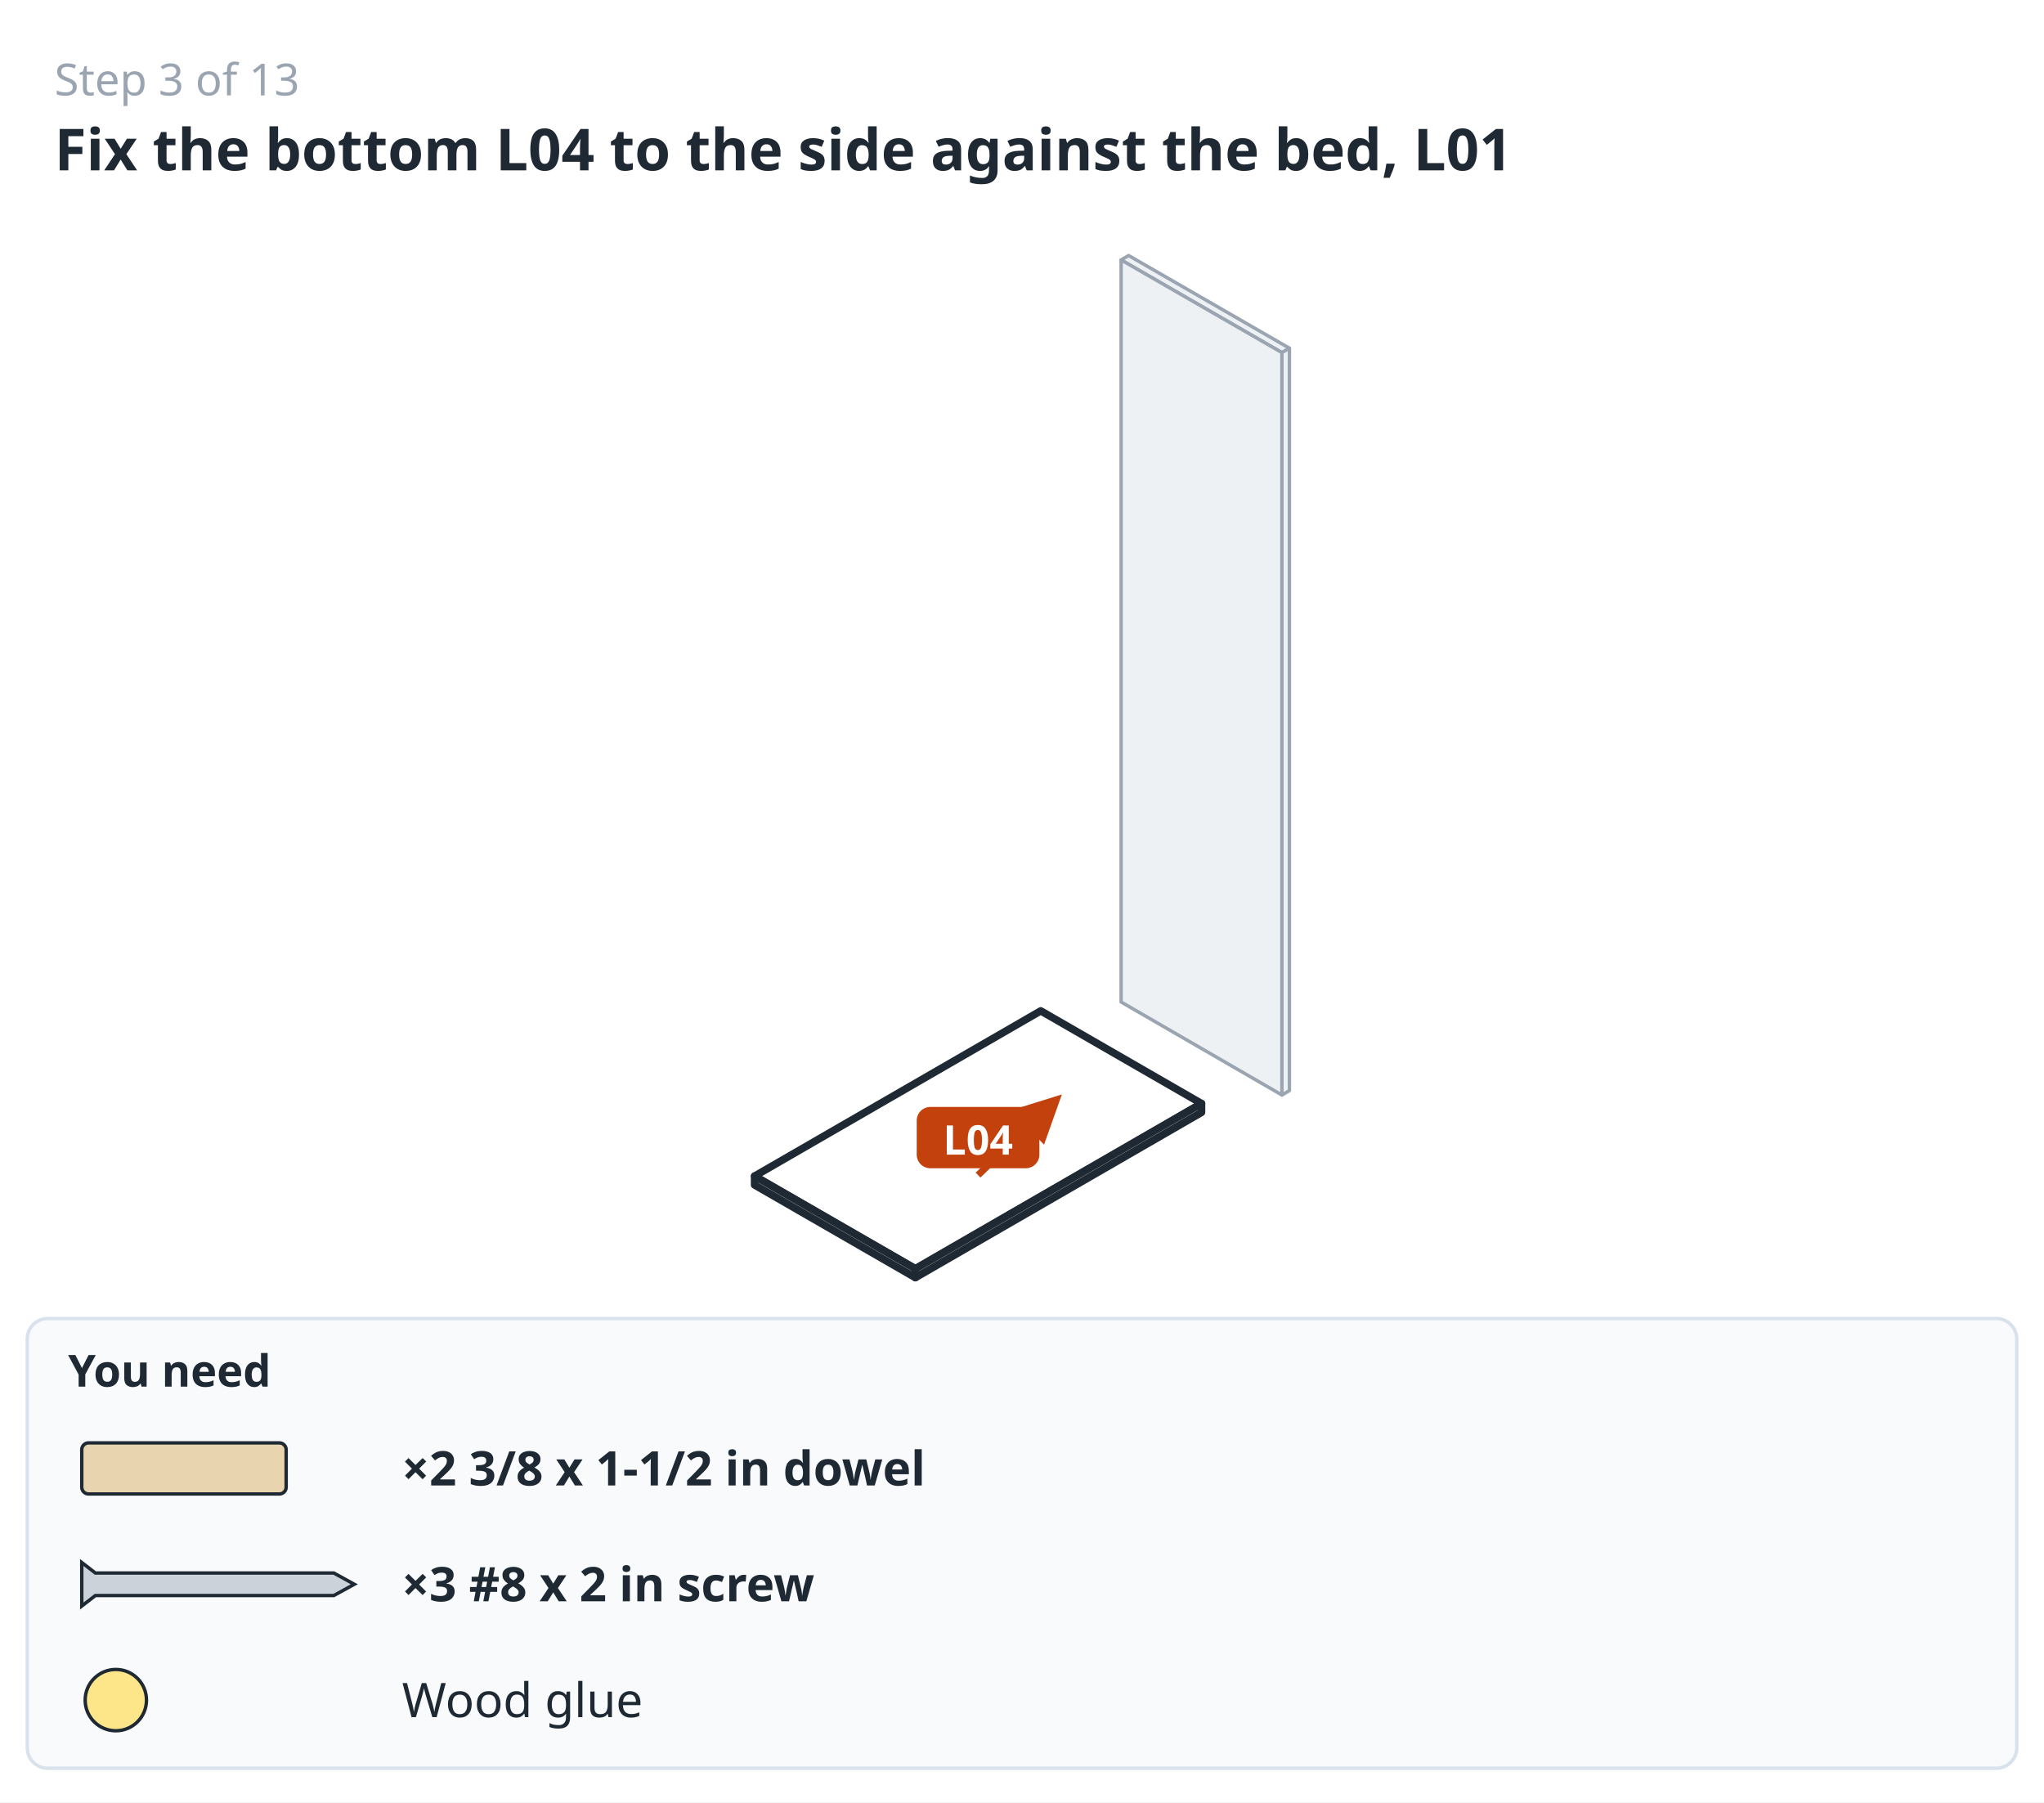
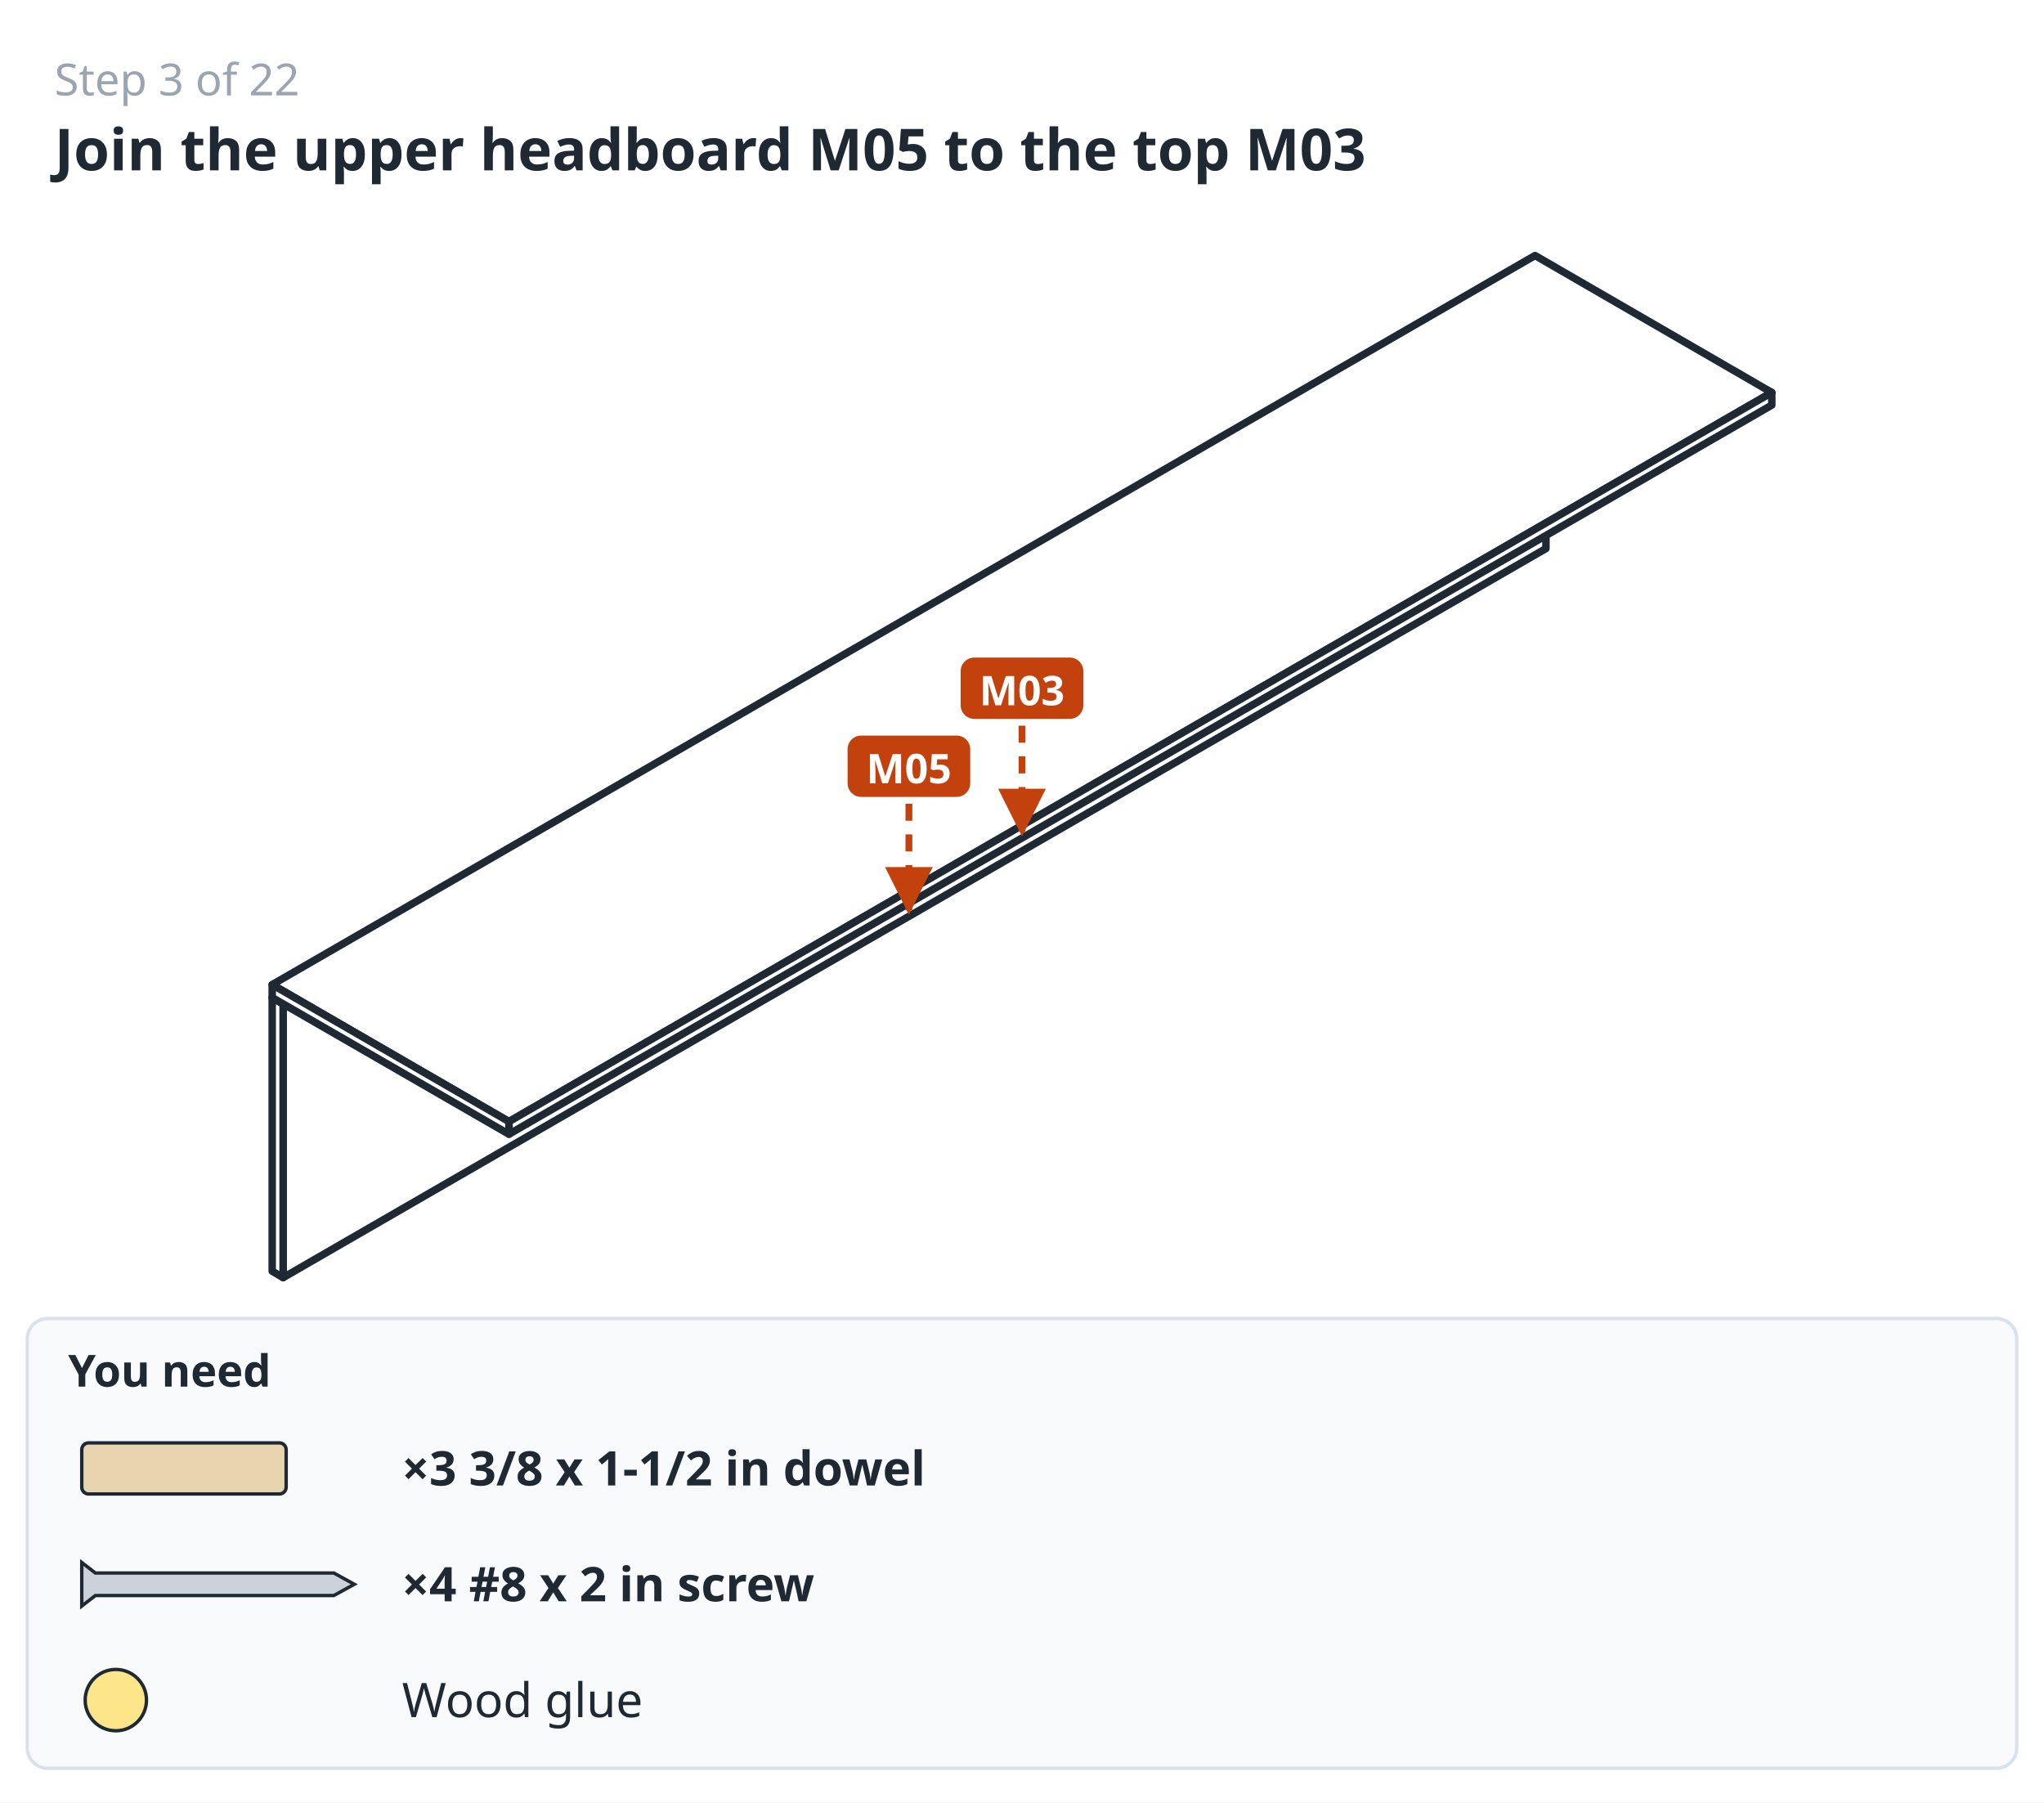
<svg xmlns="http://www.w3.org/2000/svg" viewBox="0 0 600 529" width="600" height="529" role="img" font-family="system-ui, sans-serif">
  <rect width="100%" height="100%" fill="#fff" />
  <defs>
    <marker id="arrow" viewBox="0 0 10 10" refX="9" refY="5" markerWidth="7" markerHeight="7" orient="auto">
      <path d="M0,0 L10,5 L0,10 z" fill="#c2410c" />
    </marker>
  </defs>
-   <text x="16.0" y="28.0" font-size="13" font-weight="normal" fill="#9aa5b1" text-anchor="start">Step 3 of 13</text>
-   <text x="16.0" y="50.0" font-size="17" font-weight="bold" fill="#1f2933" text-anchor="start">Fix the bottom L04 to the side against the bed, L01</text>
-   <g class="part new" data-part="L04">
-     <polygon points="305.5,296.7 221.5,345.2 268.7,372.4 352.7,323.9" fill="#fff" stroke="#1f2933" stroke-width="2.2" stroke-linejoin="round" />
-     <polygon points="352.7,326.5 268.7,375.0 268.7,372.4 352.7,323.9" fill="#fff" stroke="#1f2933" stroke-width="2.2" stroke-linejoin="round" />
-     <polygon points="221.5,347.8 268.7,375.0 268.7,372.4 221.5,345.2" fill="#fff" stroke="#1f2933" stroke-width="2.2" stroke-linejoin="round" />
+   <text x="16.0" y="28.0" font-size="13" font-weight="normal" fill="#9aa5b1" text-anchor="start">Step 3 of 22</text>
+   <text x="16.0" y="50.0" font-size="17" font-weight="bold" fill="#1f2933" text-anchor="start">Join the upper headboard M05 to the top M03</text>
+   <g class="part new" data-part="M05">
+     <polygon points="450.6,78.8 79.9,292.8 83.1,294.7 453.8,80.6" fill="#fff" stroke="#1f2933" stroke-width="2.2" stroke-linejoin="round" />
+     <polygon points="453.8,161.0 83.1,375.0 83.1,294.7 453.8,80.6" fill="#fff" stroke="#1f2933" stroke-width="2.2" stroke-linejoin="round" />
+     <polygon points="79.9,373.1 83.1,375.0 83.1,294.7 79.9,292.8" fill="#fff" stroke="#1f2933" stroke-width="2.2" stroke-linejoin="round" />
  </g>
-   <g class="part done" data-part="L01">
-     <polygon points="331.3,75.0 329.1,76.3 376.3,103.5 378.5,102.2" fill="#eef1f4" stroke="#9aa5b1" stroke-width="1" stroke-linejoin="round" />
-     <polygon points="378.5,320.1 376.3,321.4 376.3,103.5 378.5,102.2" fill="#eef1f4" stroke="#9aa5b1" stroke-width="1" stroke-linejoin="round" />
-     <polygon points="329.1,294.1 376.3,321.4 376.3,103.5 329.1,76.3" fill="#eef1f4" stroke="#9aa5b1" stroke-width="1" stroke-linejoin="round" />
+   <g class="part new" data-part="M03">
+     <polygon points="450.6,75.0 79.9,289.0 149.4,329.2 520.1,115.2" fill="#fff" stroke="#1f2933" stroke-width="2.2" stroke-linejoin="round" />
+     <polygon points="520.1,118.9 149.4,332.9 149.4,329.2 520.1,115.2" fill="#fff" stroke="#1f2933" stroke-width="2.2" stroke-linejoin="round" />
+     <polygon points="79.9,292.8 149.4,332.9 149.4,329.2 79.9,289.0" fill="#fff" stroke="#1f2933" stroke-width="2.2" stroke-linejoin="round" />
  </g>
  <g class="labels">
-     <line x1="287.1" y1="344.9" x2="310.7" y2="322.2" stroke="#c2410c" stroke-width="2" stroke-dasharray="5 4" marker-end="url(#arrow)" />
-     <rect x="269.1" y="324.9" width="36" height="18" rx="4" fill="#c2410c" />
-     <text x="287.1" y="338.9" font-size="12" font-weight="bold" fill="#fff" text-anchor="middle">L04</text>
+     <line x1="266.8" y1="235.9" x2="266.8" y2="267.1" stroke="#c2410c" stroke-width="2" stroke-dasharray="5 4" marker-end="url(#arrow)" />
+     <rect x="248.8" y="215.9" width="36" height="18" rx="4" fill="#c2410c" />
+     <text x="266.8" y="229.9" font-size="12" font-weight="bold" fill="#fff" text-anchor="middle">M05</text>
+     <line x1="300.0" y1="213.0" x2="300.0" y2="244.1" stroke="#c2410c" stroke-width="2" stroke-dasharray="5 4" marker-end="url(#arrow)" />
+     <rect x="282.0" y="193.0" width="36" height="18" rx="4" fill="#c2410c" />
+     <text x="300.0" y="207.0" font-size="12" font-weight="bold" fill="#fff" text-anchor="middle">M03</text>
  </g>
  <rect x="8" y="387" width="584" height="132" rx="6" fill="#f8fafc" stroke="#d9e2ec" />
  <text x="20.0" y="407.0" font-size="13" font-weight="bold" fill="#1f2933" text-anchor="start">You need</text>
  <rect x="24.0" y="423.5" width="60.0" height="15.0" rx="2" fill="#e8d5b0" stroke="#1f2933" />
-   <text x="118.0" y="436.0" font-size="14" font-weight="bold" fill="#1f2933" text-anchor="start">×2  3/8 x 1-1/2 in dowel</text>
+   <text x="118.0" y="436.0" font-size="14" font-weight="bold" fill="#1f2933" text-anchor="start">×3  3/8 x 1-1/2 in dowel</text>
  <path d="M24.0,458.6 L28.0,461.7 L98.0,461.7 L104.0,465.0 L98.0,468.3 L28.0,468.3 L24.0,471.4 z" fill="#cbd2d9" stroke="#1f2933" />
-   <text x="118.0" y="470.0" font-size="14" font-weight="bold" fill="#1f2933" text-anchor="start">×3  #8 x 2 in screw</text>
+   <text x="118.0" y="470.0" font-size="14" font-weight="bold" fill="#1f2933" text-anchor="start">×4  #8 x 2 in screw</text>
  <circle cx="34" cy="499" r="9" fill="#fde68a" stroke="#1f2933" />
  <text x="118.0" y="504.0" font-size="14" font-weight="normal" fill="#1f2933" text-anchor="start">Wood glue</text>
</svg>
